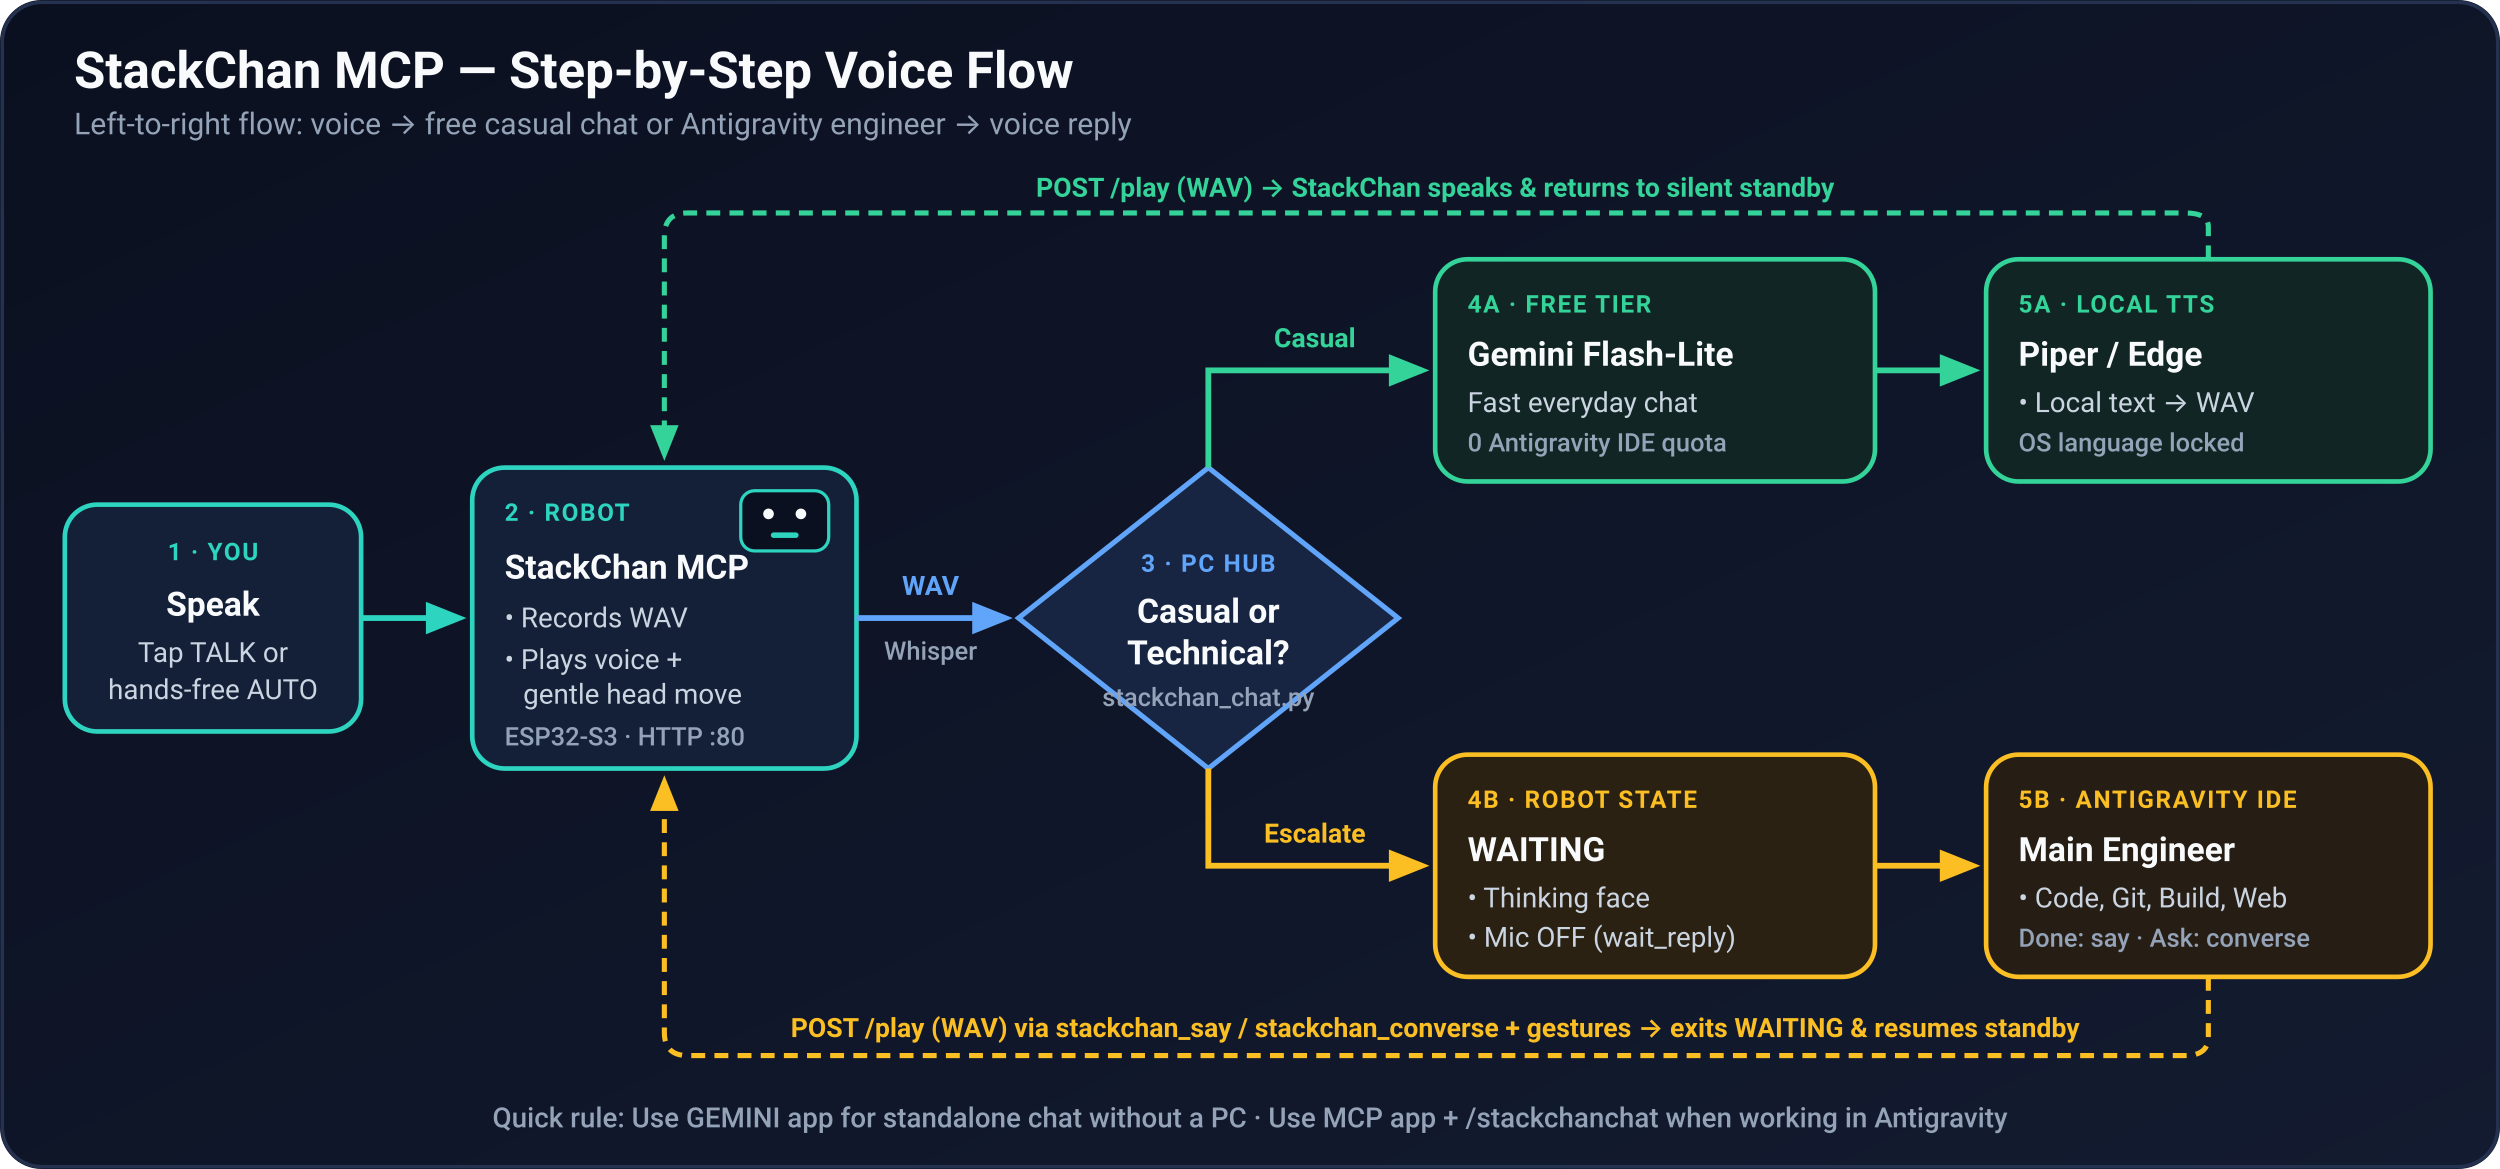
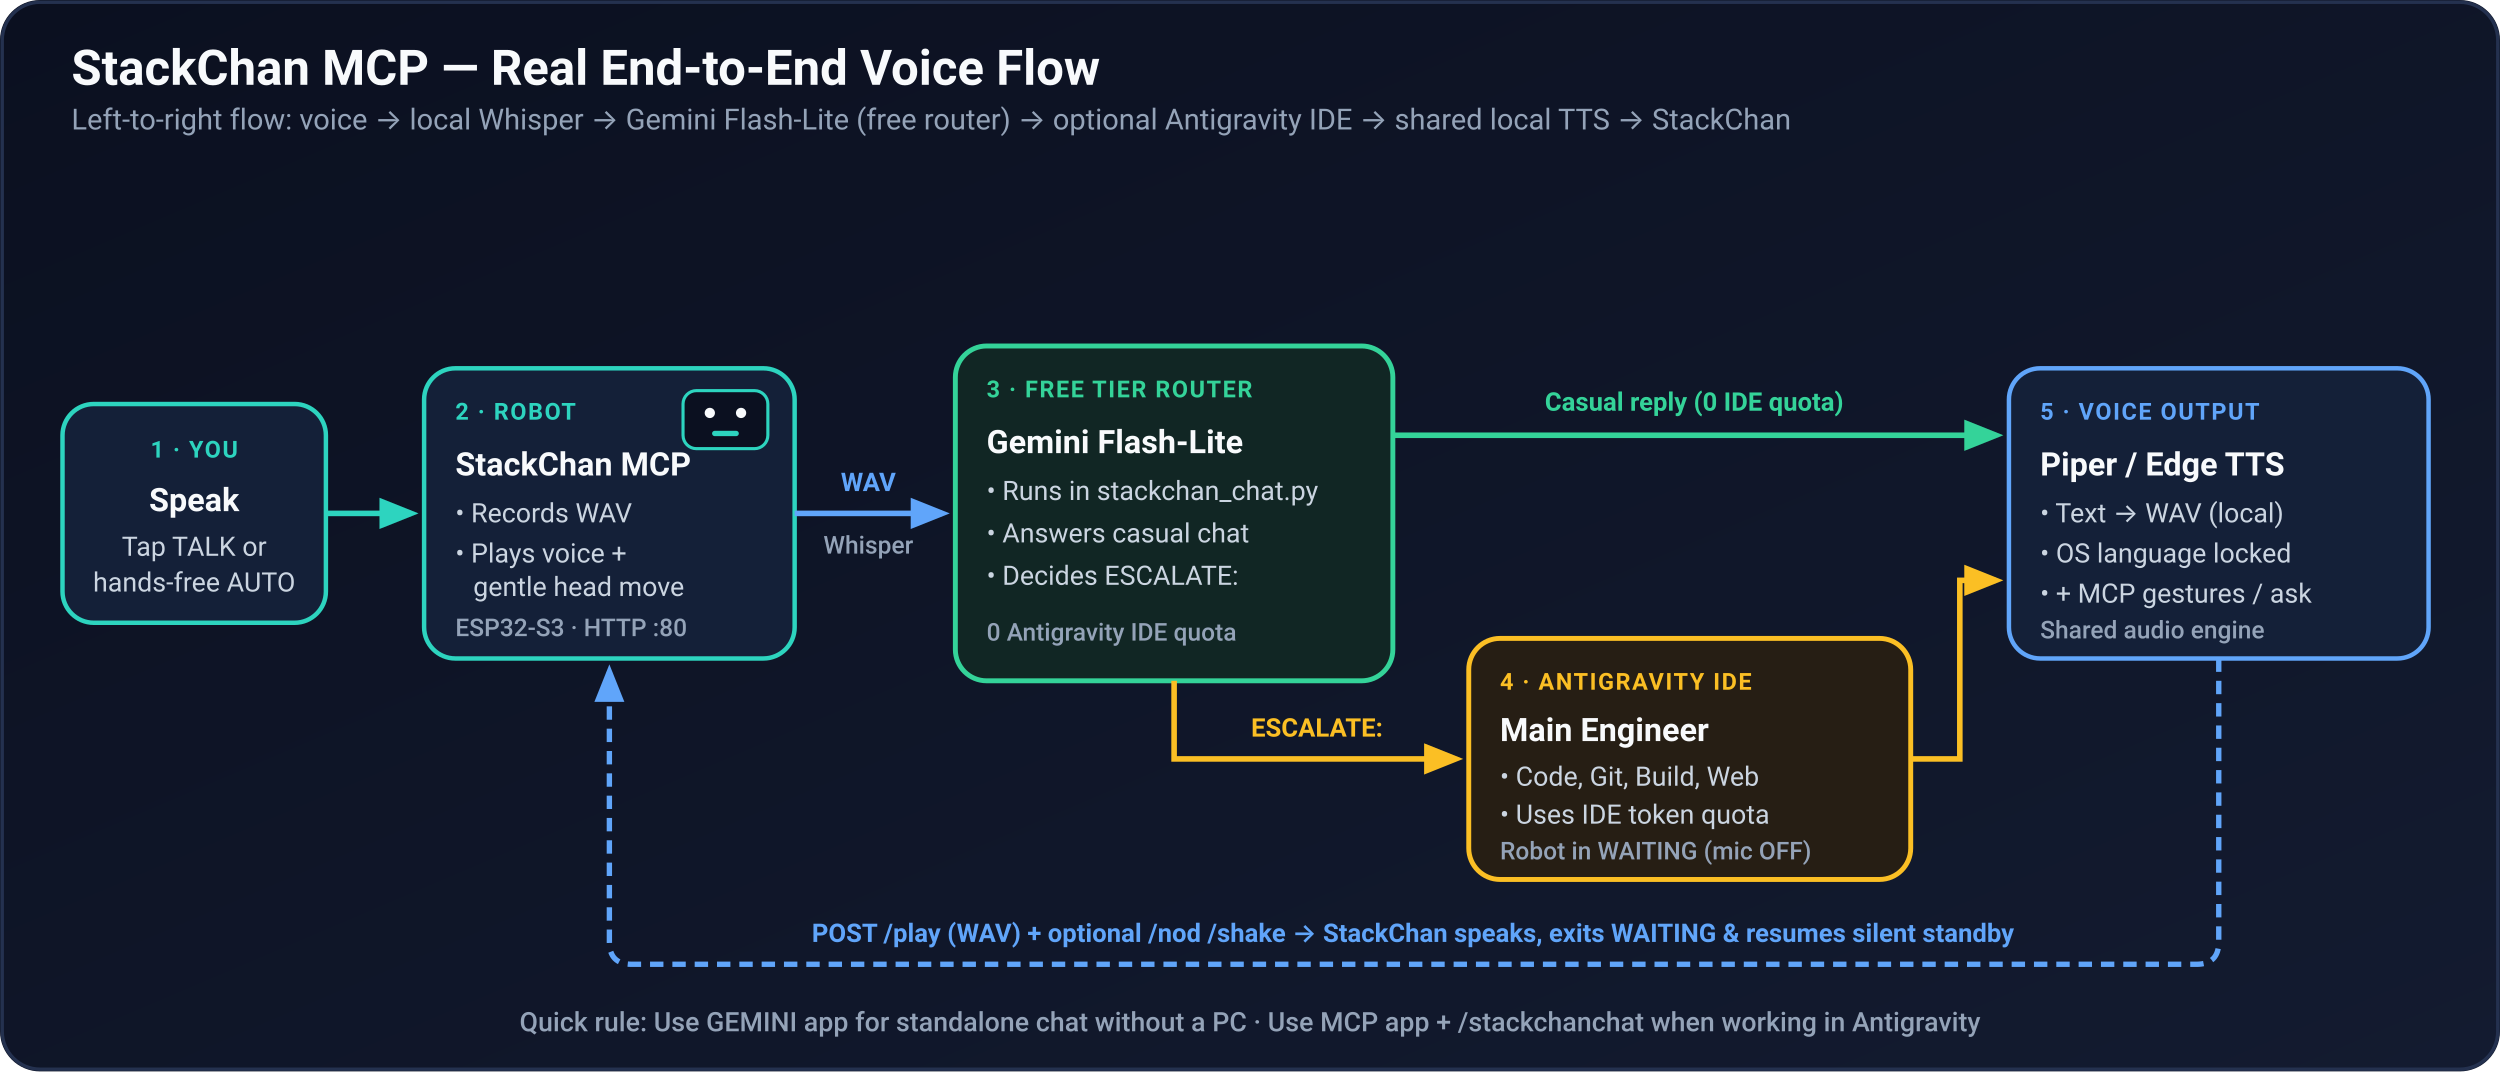
- <svg xmlns="http://www.w3.org/2000/svg" viewBox="0 0 1080 505" width="1080" height="505" role="img" aria-label="StackChan MCP Voice Flow">
+ <svg xmlns="http://www.w3.org/2000/svg" viewBox="0 0 1120 480" width="1120" height="480" role="img" aria-label="StackChan MCP Real End-to-End Voice Flow">
  <defs>
    <linearGradient id="bg" x1="0" y1="0" x2="1" y2="1">
      <stop offset="0%" stop-color="#0B1020" />
      <stop offset="100%" stop-color="#131B30" />
    </linearGradient>
    <marker id="arr-teal" viewBox="0 0 10 10" refX="8" refY="5" markerWidth="7" markerHeight="7" orient="auto">
      <path d="M 0 1 L 10 5 L 0 9 z" fill="#2DD4BF" />
    </marker>
    <marker id="arr-blue" viewBox="0 0 10 10" refX="8" refY="5" markerWidth="7" markerHeight="7" orient="auto">
      <path d="M 0 1 L 10 5 L 0 9 z" fill="#60A5FA" />
    </marker>
    <marker id="arr-green" viewBox="0 0 10 10" refX="8" refY="5" markerWidth="7" markerHeight="7" orient="auto">
      <path d="M 0 1 L 10 5 L 0 9 z" fill="#34D399" />
    </marker>
    <marker id="arr-amber" viewBox="0 0 10 10" refX="8" refY="5" markerWidth="7" markerHeight="7" orient="auto">
      <path d="M 0 1 L 10 5 L 0 9 z" fill="#FBBF24" />
    </marker>
    <style>
      .title { font: 700 22px -apple-system, BlinkMacSystemFont, "Segoe UI", Roboto, sans-serif; fill: #F8FAFC; }
      .sub { font: 400 13px -apple-system, BlinkMacSystemFont, "Segoe UI", Roboto, sans-serif; fill: #94A3B8; }
      .step { font: 700 10.5px -apple-system, BlinkMacSystemFont, "Segoe UI", Roboto, sans-serif; letter-spacing: 0.7px; }
      .h { font: 700 14.5px -apple-system, BlinkMacSystemFont, "Segoe UI", Roboto, sans-serif; fill: #F8FAFC; }
      .p { font: 400 12px -apple-system, BlinkMacSystemFont, "Segoe UI", Roboto, sans-serif; fill: #CBD5E1; }
      .m { font: 500 11px -apple-system, BlinkMacSystemFont, "Segoe UI", Roboto, sans-serif; fill: #94A3B8; }
      .el { font: 600 11.5px -apple-system, BlinkMacSystemFont, "Segoe UI", Roboto, sans-serif; }
      .foot { font: 500 12px -apple-system, BlinkMacSystemFont, "Segoe UI", Roboto, sans-serif; fill: #94A3B8; }
    </style>
  </defs>
-   <rect width="1080" height="505" rx="18" fill="url(#bg)" />
-   <rect x="1" y="1" width="1078" height="503" rx="17" fill="none" stroke="#24314F" stroke-width="1.5" />
-   <text x="32" y="38" class="title">StackChan MCP — Step-by-Step Voice Flow</text>
-   <text x="32" y="58" class="sub">Left-to-right flow: voice → free casual chat or Antigravity engineer → voice reply</text>
-   <g transform="translate(0, 24)">
-     <g transform="translate(28, 194)">
-       <rect width="128" height="98" rx="14" fill="#142038" stroke="#2DD4BF" stroke-width="2" />
-       <text x="64" y="24" text-anchor="middle" class="step" fill="#2DD4BF">1 · YOU</text>
-       <text x="64" y="48" text-anchor="middle" class="h">Speak</text>
-       <text x="64" y="68" text-anchor="middle" class="p">Tap TALK or</text>
-       <text x="64" y="84" text-anchor="middle" class="p">hands-free AUTO</text>
-     </g>
-     <line x1="156" y1="243" x2="198" y2="243" stroke="#2DD4BF" stroke-width="2.5" marker-end="url(#arr-teal)" />
-     <g transform="translate(204, 178)">
-       <rect width="166" height="130" rx="14" fill="#142038" stroke="#2DD4BF" stroke-width="2" />
-       <text x="14" y="23" class="step" fill="#2DD4BF">2 · ROBOT</text>
-       <rect x="116" y="10" width="38" height="26" rx="6" fill="#0B1020" stroke="#2DD4BF" stroke-width="1.4" />
-       <circle cx="128" cy="20" r="2.3" fill="#F8FAFC" />
-       <circle cx="142" cy="20" r="2.3" fill="#F8FAFC" />
-       <rect x="129" y="28" width="12" height="2.4" rx="1.2" fill="#2DD4BF" />
-       <text x="14" y="48" class="h">StackChan MCP</text>
-       <text x="14" y="69" class="p">• Records WAV</text>
-       <text x="14" y="87" class="p">• Plays voice +</text>
-       <text x="22" y="102" class="p">gentle head move</text>
-       <text x="14" y="120" class="m">ESP32-S3 · HTTP :80</text>
-     </g>
-     <line x1="370" y1="243" x2="434" y2="243" stroke="#60A5FA" stroke-width="2.5" marker-end="url(#arr-blue)" />
-     <text x="402" y="233" text-anchor="middle" class="el" fill="#60A5FA">WAV</text>
-     <text x="402" y="261" text-anchor="middle" class="m">Whisper</text>
-     <g transform="translate(440, 178)">
-       <polygon points="82,0 164,65 82,130 0,65" fill="#172542" stroke="#60A5FA" stroke-width="2.2" />
-       <text x="82" y="45" text-anchor="middle" class="step" fill="#60A5FA">3 · PC HUB</text>
-       <text x="82" y="67" text-anchor="middle" class="h">Casual or</text>
-       <text x="82" y="85" text-anchor="middle" class="h">Technical?</text>
-       <text x="82" y="103" text-anchor="middle" class="m">stackchan_chat.py</text>
-     </g>
-     <path d="M 522 178 L 522 136 L 614 136" fill="none" stroke="#34D399" stroke-width="2.5" marker-end="url(#arr-green)" />
-     <text x="568" y="126" text-anchor="middle" class="el" fill="#34D399">Casual</text>
-     <g transform="translate(620, 88)">
-       <rect width="190" height="96" rx="14" fill="#112624" stroke="#34D399" stroke-width="2" />
-       <text x="14" y="23" class="step" fill="#34D399">4A · FREE TIER</text>
-       <text x="14" y="46" class="h">Gemini Flash-Lite</text>
-       <text x="14" y="66" class="p">Fast everyday chat</text>
-       <text x="14" y="83" class="m">0 Antigravity IDE quota</text>
-     </g>
-     <line x1="810" y1="136" x2="852" y2="136" stroke="#34D399" stroke-width="2.5" marker-end="url(#arr-green)" />
-     <g transform="translate(858, 88)">
-       <rect width="192" height="96" rx="14" fill="#112624" stroke="#34D399" stroke-width="2" />
-       <text x="14" y="23" class="step" fill="#34D399">5A · LOCAL TTS</text>
-       <text x="14" y="46" class="h">Piper / Edge</text>
-       <text x="14" y="66" class="p">• Local text → WAV</text>
-       <text x="14" y="83" class="m">OS language locked</text>
-     </g>
-     <path d="M 954 88 L 954 74 Q 954 68 944 68 L 297 68 Q 287 68 287 78 L 287 172" fill="none" stroke="#34D399" stroke-width="2.2" stroke-dasharray="6,4" marker-end="url(#arr-green)" />
-     <text x="620" y="61" text-anchor="middle" class="el" fill="#34D399">POST /play (WAV) → StackChan speaks &amp; returns to silent standby</text>
-     <path d="M 522 308 L 522 350 L 614 350" fill="none" stroke="#FBBF24" stroke-width="2.5" marker-end="url(#arr-amber)" />
-     <text x="568" y="340" text-anchor="middle" class="el" fill="#FBBF24">Escalate</text>
-     <g transform="translate(620, 302)">
-       <rect width="190" height="96" rx="14" fill="#2A2112" stroke="#FBBF24" stroke-width="2" />
-       <text x="14" y="23" class="step" fill="#FBBF24">4B · ROBOT STATE</text>
-       <text x="14" y="46" class="h">WAITING</text>
-       <text x="14" y="66" class="p">• Thinking face</text>
-       <text x="14" y="83" class="p">• Mic OFF (wait_reply)</text>
-     </g>
-     <line x1="810" y1="350" x2="852" y2="350" stroke="#FBBF24" stroke-width="2.5" marker-end="url(#arr-amber)" />
-     <g transform="translate(858, 302)">
-       <rect width="192" height="96" rx="14" fill="#261E14" stroke="#FBBF24" stroke-width="2" />
-       <text x="14" y="23" class="step" fill="#FBBF24">5B · ANTIGRAVITY IDE</text>
-       <text x="14" y="46" class="h">Main Engineer</text>
-       <text x="14" y="66" class="p">• Code, Git, Build, Web</text>
-       <text x="14" y="83" class="m">Done: say · Ask: converse</text>
-     </g>
-     <path d="M 954 398 L 954 424 Q 954 432 944 432 L 297 432 Q 287 432 287 422 L 287 314" fill="none" stroke="#FBBF24" stroke-width="2.2" stroke-dasharray="6,4" marker-end="url(#arr-amber)" />
-     <text x="620" y="424" text-anchor="middle" class="el" fill="#FBBF24">POST /play (WAV) via stackchan_say / stackchan_converse + gestures → exits WAITING &amp; resumes standby</text>
-     <text x="540" y="463" text-anchor="middle" class="foot">Quick rule: Use GEMINI app for standalone chat without a PC  ·  Use MCP app + /stackchanchat when working in Antigravity</text>
+   <rect width="1120" height="480" rx="18" fill="url(#bg)" />
+   <rect x="1" y="1" width="1118" height="478" rx="17" fill="none" stroke="#24314F" stroke-width="1.5" />
+   <text x="32" y="38" class="title">StackChan MCP — Real End-to-End Voice Flow</text>
+   <text x="32" y="58" class="sub">Left-to-right flow: voice → local Whisper → Gemini Flash-Lite (free router) → optional Antigravity IDE → shared local TTS → StackChan</text>
+   <g transform="translate(28, 181)">
+     <rect width="118" height="98" rx="14" fill="#142038" stroke="#2DD4BF" stroke-width="2" />
+     <text x="59" y="24" text-anchor="middle" class="step" fill="#2DD4BF">1 · YOU</text>
+     <text x="59" y="48" text-anchor="middle" class="h">Speak</text>
+     <text x="59" y="68" text-anchor="middle" class="p">Tap TALK or</text>
+     <text x="59" y="84" text-anchor="middle" class="p">hands-free AUTO</text>
  </g>
+   <line x1="146" y1="230" x2="184" y2="230" stroke="#2DD4BF" stroke-width="2.5" marker-end="url(#arr-teal)" />
+   <g transform="translate(190, 165)">
+     <rect width="166" height="130" rx="14" fill="#142038" stroke="#2DD4BF" stroke-width="2" />
+     <text x="14" y="23" class="step" fill="#2DD4BF">2 · ROBOT</text>
+     <rect x="116" y="10" width="38" height="26" rx="6" fill="#0B1020" stroke="#2DD4BF" stroke-width="1.4" />
+     <circle cx="128" cy="20" r="2.3" fill="#F8FAFC" />
+     <circle cx="142" cy="20" r="2.3" fill="#F8FAFC" />
+     <rect x="129" y="28" width="12" height="2.4" rx="1.2" fill="#2DD4BF" />
+     <text x="14" y="48" class="h">StackChan MCP</text>
+     <text x="14" y="69" class="p">• Records WAV</text>
+     <text x="14" y="87" class="p">• Plays voice +</text>
+     <text x="22" y="102" class="p">gentle head move</text>
+     <text x="14" y="120" class="m">ESP32-S3 · HTTP :80</text>
+   </g>
+   <line x1="356" y1="230" x2="422" y2="230" stroke="#60A5FA" stroke-width="2.5" marker-end="url(#arr-blue)" />
+   <text x="389" y="220" text-anchor="middle" class="el" fill="#60A5FA">WAV</text>
+   <text x="389" y="248" text-anchor="middle" class="m">Whisper</text>
+   <g transform="translate(428, 155)">
+     <rect width="196" height="150" rx="14" fill="#112624" stroke="#34D399" stroke-width="2.2" />
+     <text x="14" y="23" class="step" fill="#34D399">3 · FREE TIER ROUTER</text>
+     <text x="14" y="48" class="h">Gemini Flash-Lite</text>
+     <text x="14" y="69" class="p">• Runs in stackchan_chat.py</text>
+     <text x="14" y="88" class="p">• Answers casual chat</text>
+     <text x="14" y="107" class="p">• Decides ESCALATE:</text>
+     <text x="14" y="132" class="m">0 Antigravity IDE quota</text>
+   </g>
+   <line x1="624" y1="195" x2="894" y2="195" stroke="#34D399" stroke-width="2.5" marker-end="url(#arr-green)" />
+   <text x="759" y="184" text-anchor="middle" class="el" fill="#34D399">Casual reply (0 IDE quota)</text>
+   <path d="M 526 305 L 526 340 L 652 340" fill="none" stroke="#FBBF24" stroke-width="2.5" marker-end="url(#arr-amber)" />
+   <text x="590" y="330" text-anchor="middle" class="el" fill="#FBBF24">ESCALATE:</text>
+   <g transform="translate(658, 286)">
+     <rect width="198" height="108" rx="14" fill="#261E14" stroke="#FBBF24" stroke-width="2.2" />
+     <text x="14" y="23" class="step" fill="#FBBF24">4 · ANTIGRAVITY IDE</text>
+     <text x="14" y="46" class="h">Main Engineer</text>
+     <text x="14" y="66" class="p">• Code, Git, Build, Web</text>
+     <text x="14" y="83" class="p">• Uses IDE token quota</text>
+     <text x="14" y="99" class="m">Robot in WAITING (mic OFF)</text>
+   </g>
+   <path d="M 856 340 L 878 340 L 878 260 L 894 260" fill="none" stroke="#FBBF24" stroke-width="2.5" marker-end="url(#arr-amber)" />
+   <g transform="translate(900, 165)">
+     <rect width="188" height="130" rx="14" fill="#142038" stroke="#60A5FA" stroke-width="2" />
+     <text x="14" y="23" class="step" fill="#60A5FA">5 · VOICE OUTPUT</text>
+     <text x="14" y="48" class="h">Piper / Edge TTS</text>
+     <text x="14" y="69" class="p">• Text → WAV (local)</text>
+     <text x="14" y="87" class="p">• OS language locked</text>
+     <text x="14" y="105" class="p">• + MCP gestures / ask</text>
+     <text x="14" y="121" class="m">Shared audio engine</text>
+   </g>
+   <path d="M 994 295 L 994 422 Q 994 432 984 432 L 283 432 Q 273 432 273 422 L 273 301" fill="none" stroke="#60A5FA" stroke-width="2.4" stroke-dasharray="6,4" marker-end="url(#arr-blue)" />
+   <text x="633" y="422" text-anchor="middle" class="el" fill="#60A5FA">POST /play (WAV) + optional /nod /shake → StackChan speaks, exits WAITING &amp; resumes silent standby</text>
+   <text x="560" y="462" text-anchor="middle" class="foot">Quick rule: Use GEMINI app for standalone chat without a PC  ·  Use MCP app + /stackchanchat when working in Antigravity</text>
</svg>
